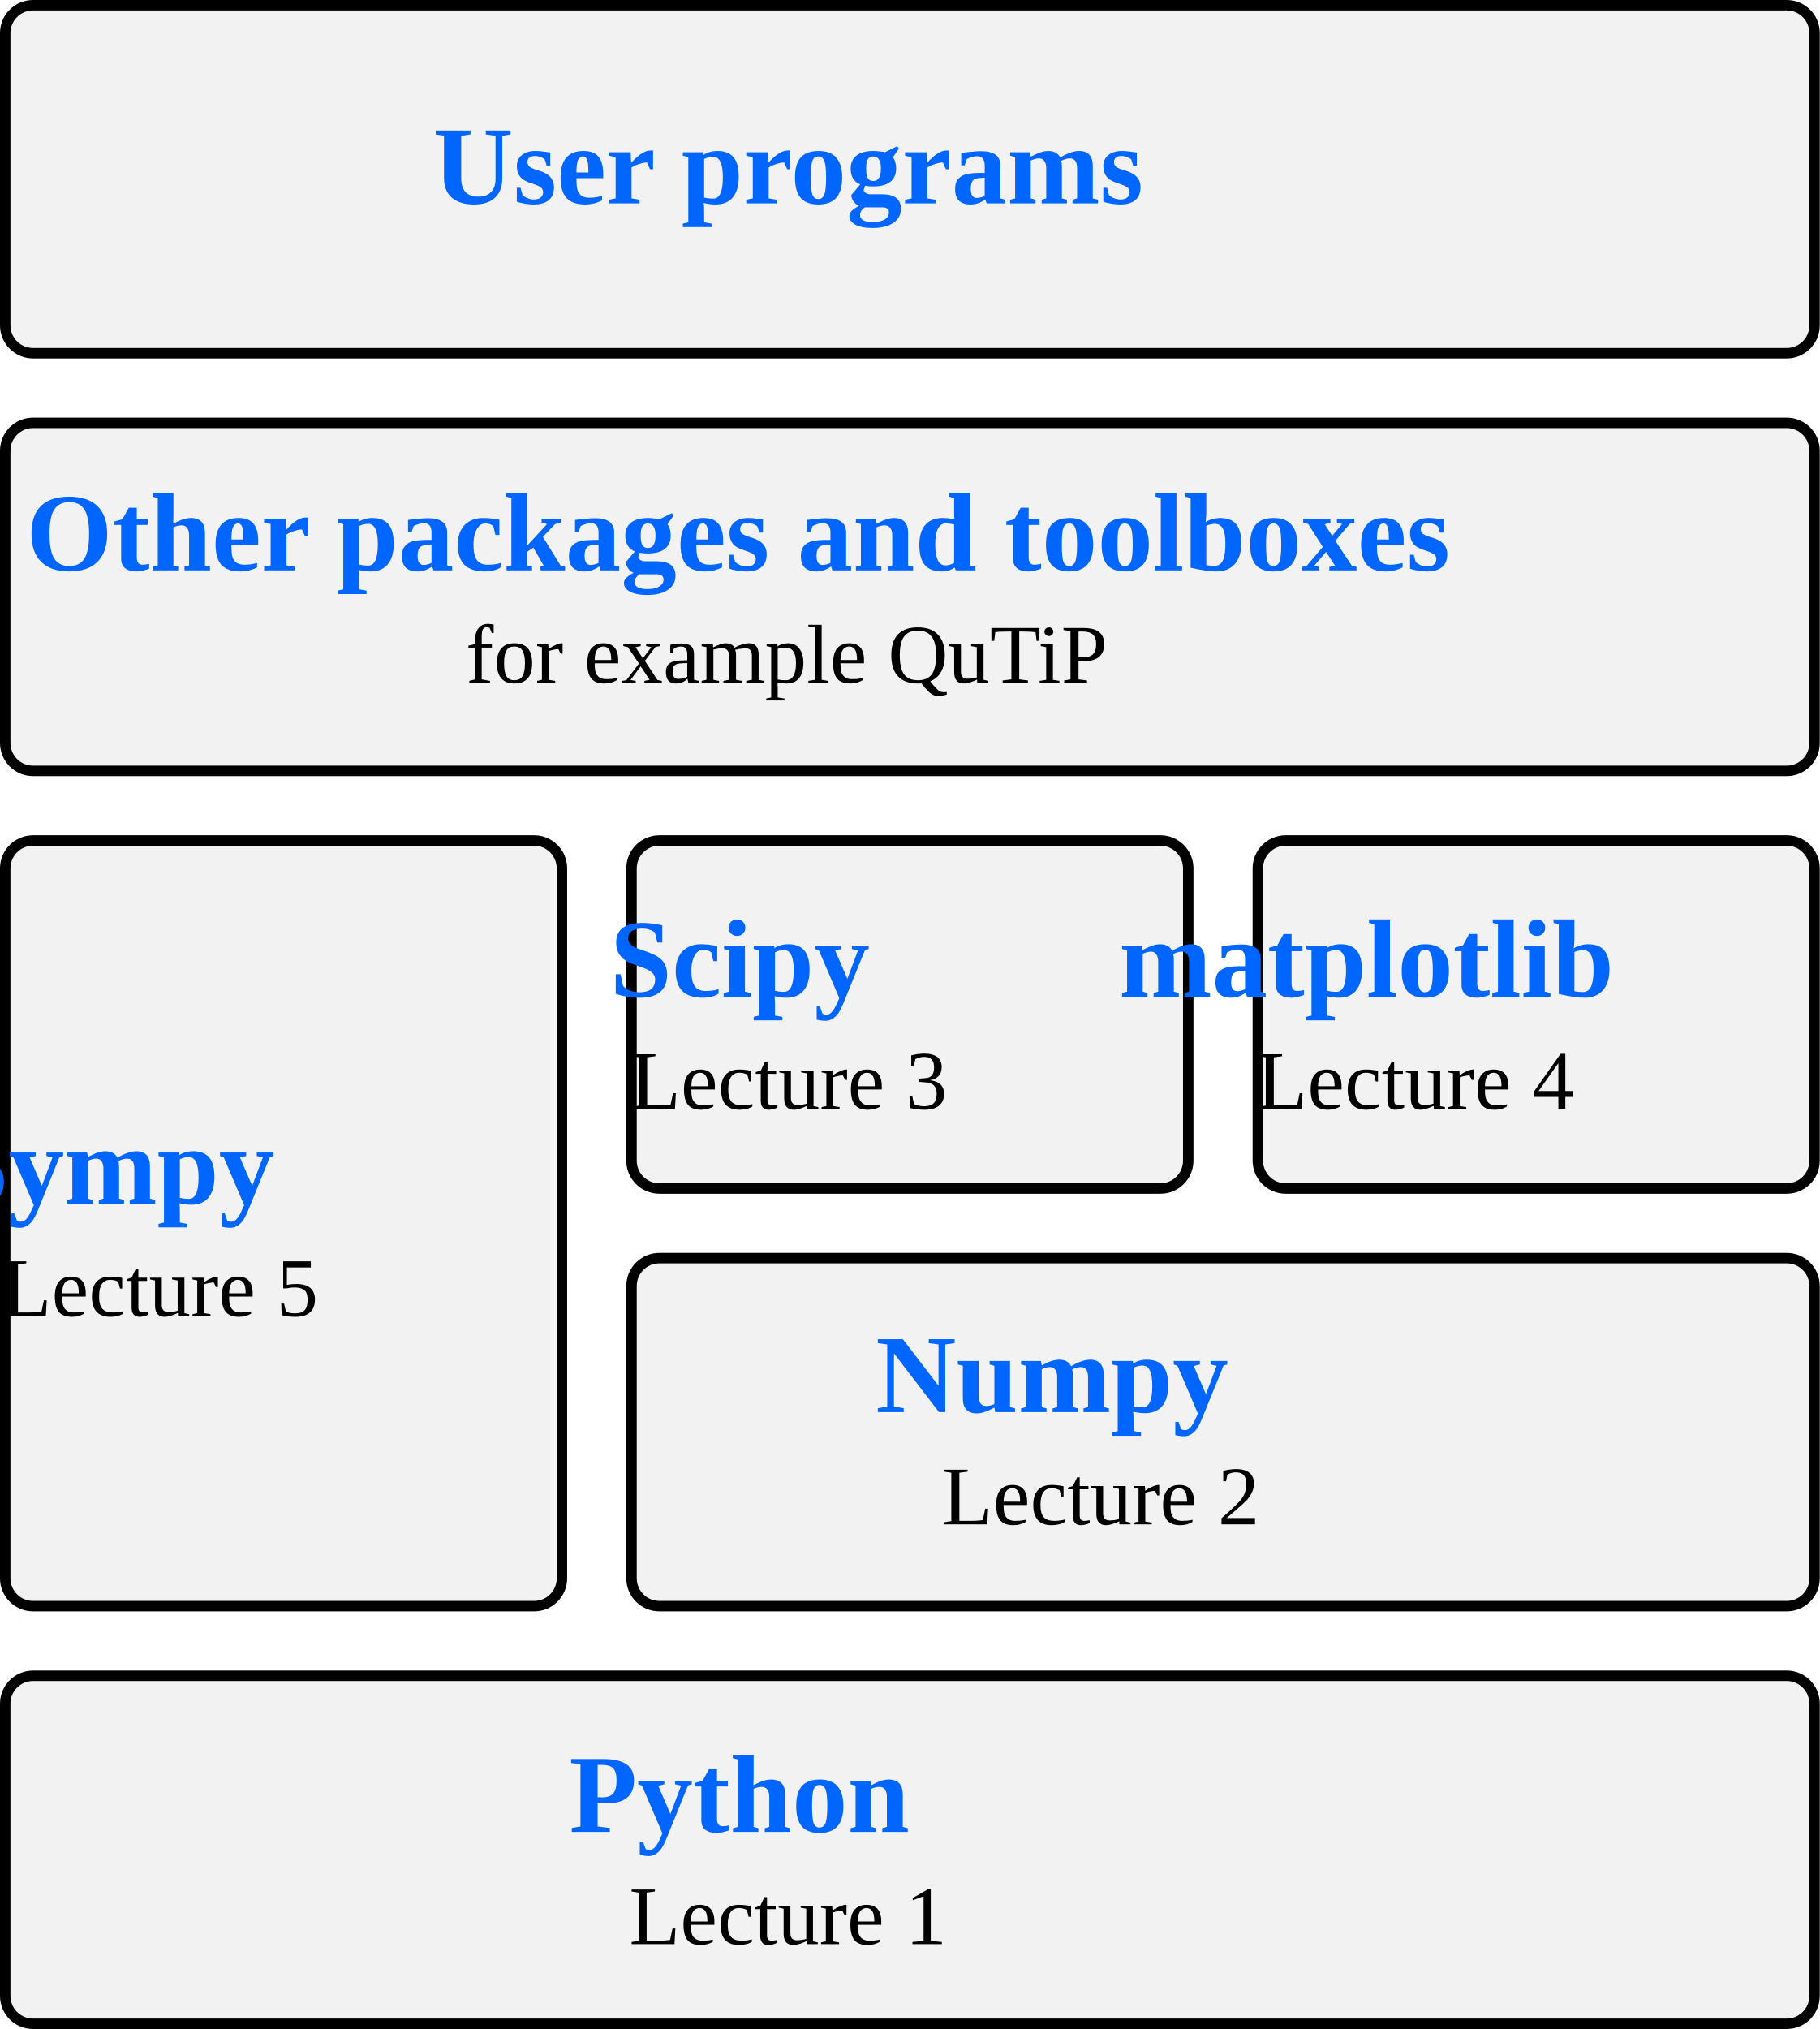
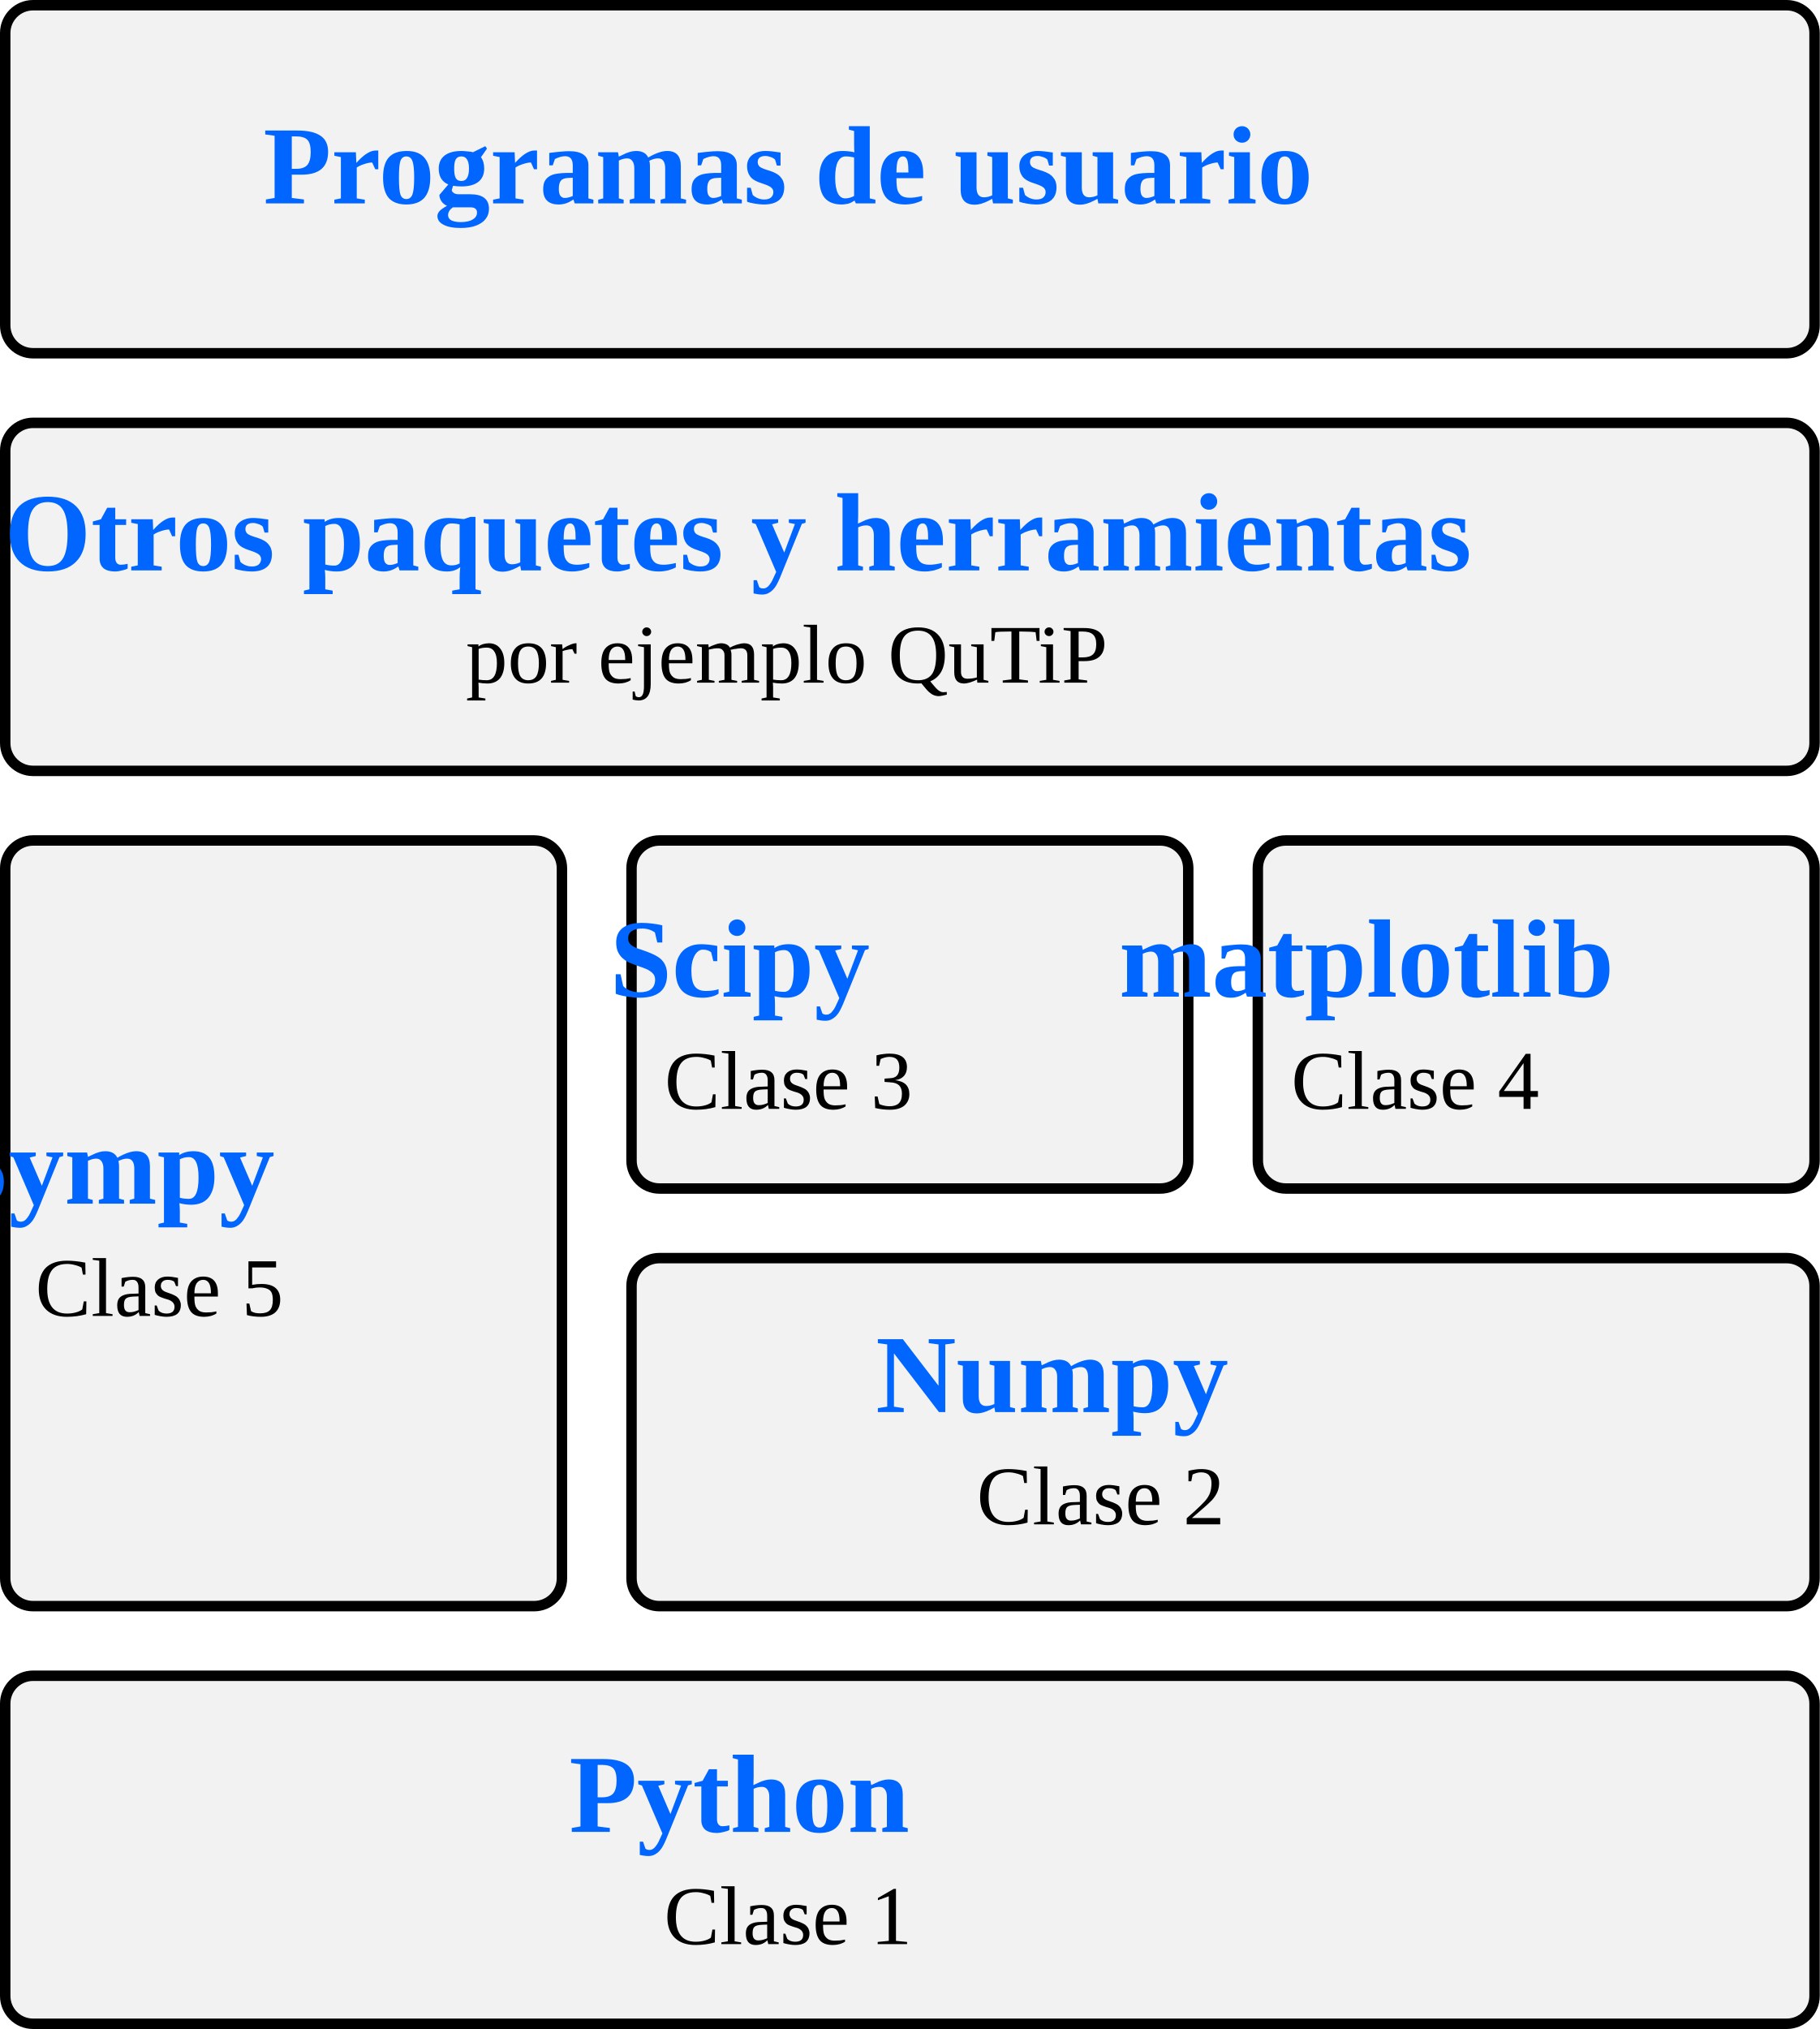
<svg xmlns="http://www.w3.org/2000/svg" width="130.75" height="145.75" id="svg2" version="1.1">
  <defs id="defs4">
    <path d="m 317.898,194.209 a 79.643,79.643 0 0 1 -136.514,-2.383 l 68.973,-39.821 z" id="path3779-9-1-34-2" style="fill:#e6e6e6;fill-opacity:1;stroke:#666666;stroke-width:2;stroke-linecap:round;stroke-miterlimit:4;stroke-dasharray:none;stroke-dashoffset:0" transform="matrix(-1,0,0,1,423.6607,164.1071)" />
    <path style="fill:none;stroke:none" d="m 121.786,347.719 c 27.478,37.923 73.841,35.529 108.214,3.214" id="path4417-4" />
    <path style="fill:none;stroke:none" d="m 175.714,252.362 c 45.18,12.196 56.69,45.759 52.5,89.286" id="path4415-2" />
    <path style="fill:none;stroke:none" d="m 123.214,340.219 c -9.441,-51.787 13.513,-77.596 47.143,-88.214" id="path4375-0" />
  </defs>
  <g id="layer1" transform="translate(-299.625,-111.9872)">
    <flowRoot xml:space="preserve" id="flowRoot4680" style="font-size:14px;font-style:normal;font-variant:normal;font-weight:normal;font-stretch:normal;line-height:125%;letter-spacing:0px;word-spacing:0px;fill:#000000;fill-opacity:1;stroke:none;font-family:Liberation Serif;-inkscape-font-specification:Liberation Serif">
      <flowRegion id="flowRegion4682">
        <rect id="rect4684" width="296.429" height="350" x="-3.571" y="125.219" />
      </flowRegion>
      <flowPara id="flowPara4686" />
    </flowRoot>
    <flowRoot xml:space="preserve" id="flowRoot4688" style="font-size:14px;font-style:normal;font-variant:normal;font-weight:normal;font-stretch:normal;line-height:125%;letter-spacing:0px;word-spacing:0px;fill:#000000;fill-opacity:1;stroke:none;font-family:Liberation Serif;-inkscape-font-specification:Liberation Serif">
      <flowRegion id="flowRegion4690">
        <rect id="rect4692" width="271.429" height="291.429" x="60.714" y="168.076" />
      </flowRegion>
      <flowPara id="flowPara4694" />
    </flowRoot>
    <rect style="fill:#f2f2f2;fill-opacity:1;stroke:#000000;stroke-width:0.75;stroke-linecap:round;stroke-miterlimit:4;stroke-dasharray:none;stroke-dashoffset:0" id="rect3210" width="40" height="25" x="345" y="172.362" rx="2" />
    <rect style="fill:#f2f2f2;fill-opacity:1;stroke:#000000;stroke-width:0.75;stroke-linecap:round;stroke-miterlimit:4;stroke-dasharray:none;stroke-dashoffset:0" id="rect3210-4" width="40" height="25" x="390" y="172.362" rx="2" />
    <rect style="fill:#f2f2f2;fill-opacity:1;stroke:#000000;stroke-width:0.75;stroke-linecap:round;stroke-miterlimit:4;stroke-dasharray:none;stroke-dashoffset:0" id="rect3210-4-8" width="85" height="25" x="345" y="202.362" rx="2" />
    <rect style="fill:#f2f2f2;fill-opacity:1;stroke:#000000;stroke-width:0.75;stroke-linecap:round;stroke-miterlimit:4;stroke-dasharray:none;stroke-dashoffset:0" id="rect3210-3" width="40" height="55" x="300" y="172.362" rx="2" />
    <rect style="fill:#f2f2f2;fill-opacity:1;stroke:#000000;stroke-width:0.75;stroke-linecap:round;stroke-miterlimit:4;stroke-dasharray:none;stroke-dashoffset:0" id="rect3210-4-8-7" width="130" height="25" x="300" y="232.362" rx="2" />
    <rect style="fill:#f2f2f2;fill-opacity:1;stroke:#000000;stroke-width:0.75;stroke-linecap:round;stroke-miterlimit:4;stroke-dasharray:none;stroke-dashoffset:0" id="rect3210-4-8-7-7" width="130" height="25" x="300" y="142.362" rx="2" />
    <rect style="fill:#f2f2f2;fill-opacity:1;stroke:#000000;stroke-width:0.75;stroke-linecap:round;stroke-miterlimit:4;stroke-dasharray:none;stroke-dashoffset:0" id="rect3210-4-8-7-7-3" width="130" height="25" x="300" y="112.362" rx="2" />
    <text xml:space="preserve" style="font-size:14px;font-style:normal;font-variant:normal;font-weight:normal;font-stretch:normal;text-align:start;line-height:125%;letter-spacing:0px;word-spacing:0px;text-anchor:start;fill:#000000;fill-opacity:1;stroke:none;font-family:Liberation Serif;-inkscape-font-specification:Liberation Serif" x="364.994" y="243.577" id="text4544-9-8">
      <tspan id="tspan4546-5-8" x="364.994" y="243.577" style="font-size:8px;font-weight:bold;text-align:center;text-anchor:middle;fill:#0066ff;-inkscape-font-specification:Liberation Serif Bold">Python</tspan>
-       <tspan x="364.994" y="251.64" id="tspan4552-8-0" style="font-size:6px;text-align:center;text-anchor:middle">Lecture 1</tspan>
+       <tspan x="364.994" y="251.64" id="tspan4552-8-0" style="font-size:6px;text-align:center;text-anchor:middle">Clase 1</tspan>
    </text>
    <text xml:space="preserve" style="font-size:14px;font-style:normal;font-variant:normal;font-weight:normal;font-stretch:normal;text-align:start;line-height:125%;letter-spacing:0px;word-spacing:0px;text-anchor:start;fill:#000000;fill-opacity:1;stroke:none;font-family:Liberation Serif;-inkscape-font-specification:Liberation Serif" x="387.463" y="213.421" id="text4544-9-8-5">
      <tspan id="tspan4546-5-8-9" x="387.463" y="213.421" style="font-size:8px;font-weight:bold;text-align:center;text-anchor:middle;fill:#0066ff;-inkscape-font-specification:Liberation Serif Bold">Numpy</tspan>
-       <tspan x="387.463" y="221.483" id="tspan4552-8-0-5" style="font-size:6px;text-align:center;text-anchor:middle">Lecture 2</tspan>
+       <tspan x="387.463" y="221.483" id="tspan4552-8-0-5" style="font-size:6px;text-align:center;text-anchor:middle">Clase 2</tspan>
    </text>
    <text xml:space="preserve" style="font-size:14px;font-style:normal;font-variant:normal;font-weight:normal;font-stretch:normal;text-align:start;line-height:125%;letter-spacing:0px;word-spacing:0px;text-anchor:start;fill:#000000;fill-opacity:1;stroke:none;font-family:Liberation Serif;-inkscape-font-specification:Liberation Serif" x="365.031" y="183.577" id="text4544-9-8-5-0-9">
      <tspan id="tspan4546-5-8-9-7-5" x="365.031" y="183.577" style="font-size:8px;font-weight:bold;text-align:center;text-anchor:middle;fill:#0066ff;-inkscape-font-specification:Liberation Serif Bold">Scipy</tspan>
-       <tspan x="365.031" y="191.64" id="tspan4552-8-0-5-6-1" style="font-size:6px;text-align:center;text-anchor:middle">Lecture 3</tspan>
+       <tspan x="365.031" y="191.64" id="tspan4552-8-0-5-6-1" style="font-size:6px;text-align:center;text-anchor:middle">Clase 3</tspan>
    </text>
    <text xml:space="preserve" style="font-size:14px;font-style:normal;font-variant:normal;font-weight:normal;font-stretch:normal;text-align:start;line-height:125%;letter-spacing:0px;word-spacing:0px;text-anchor:start;fill:#000000;fill-opacity:1;stroke:none;font-family:Liberation Serif;-inkscape-font-specification:Liberation Serif" x="410.057" y="183.577" id="text4544-9-8-5-0">
      <tspan id="tspan4546-5-8-9-7" x="410.057" y="183.577" style="font-size:8px;font-weight:bold;text-align:center;text-anchor:middle;fill:#0066ff;-inkscape-font-specification:Liberation Serif Bold">matplotlib</tspan>
-       <tspan x="410.057" y="191.64" id="tspan4552-8-0-5-6" style="font-size:6px;text-align:center;text-anchor:middle">Lecture 4</tspan>
+       <tspan x="410.057" y="191.64" id="tspan4552-8-0-5-6" style="font-size:6px;text-align:center;text-anchor:middle">Clase 4</tspan>
    </text>
    <text xml:space="preserve" style="font-size:14px;font-style:normal;font-variant:normal;font-weight:normal;font-stretch:normal;text-align:start;line-height:125%;letter-spacing:0px;word-spacing:0px;text-anchor:start;fill:#000000;fill-opacity:1;stroke:none;font-family:Liberation Serif;-inkscape-font-specification:Liberation Serif" x="319.826" y="198.45" id="text4544-9-8-5-0-9-7">
      <tspan id="tspan4546-5-8-9-7-5-9" x="319.826" y="198.45" style="font-size:8px;font-weight:bold;text-align:center;text-anchor:middle;fill:#0066ff;-inkscape-font-specification:Liberation Serif Bold">Sympy</tspan>
-       <tspan x="319.826" y="206.513" id="tspan4552-8-0-5-6-1-6" style="font-size:6px;text-align:center;text-anchor:middle">Lecture 5</tspan>
+       <tspan x="319.826" y="206.513" id="tspan4552-8-0-5-6-1-6" style="font-size:6px;text-align:center;text-anchor:middle">Clase 5</tspan>
    </text>
    <text xml:space="preserve" style="font-size:14px;font-style:normal;font-variant:normal;font-weight:normal;font-stretch:normal;text-align:start;line-height:125%;letter-spacing:0px;word-spacing:0px;text-anchor:start;fill:#000000;fill-opacity:1;stroke:none;font-family:Liberation Serif;-inkscape-font-specification:Liberation Serif" x="364.9" y="152.959" id="text4544-9-8-9">
-       <tspan id="tspan4546-5-8-91" x="364.9" y="152.959" style="font-size:8px;font-weight:bold;text-align:center;text-anchor:middle;fill:#0066ff;-inkscape-font-specification:Liberation Serif Bold">Other packages and toolboxes</tspan>
-       <tspan x="364.9" y="161.021" id="tspan4552-8-0-2" style="font-size:6px;text-align:center;text-anchor:middle">for example QuTiP</tspan>
+       <tspan id="tspan4546-5-8-91" x="364.9" y="152.959" style="font-size:8px;font-weight:bold;text-align:center;text-anchor:middle;fill:#0066ff;-inkscape-font-specification:Liberation Serif Bold">Otros paquetes y herramientas</tspan>
+       <tspan x="364.9" y="161.021" id="tspan4552-8-0-2" style="font-size:6px;text-align:center;text-anchor:middle">por ejemplo QuTiP</tspan>
    </text>
    <text xml:space="preserve" style="font-size:14px;font-style:normal;font-variant:normal;font-weight:normal;font-stretch:normal;text-align:start;line-height:125%;letter-spacing:0px;word-spacing:0px;text-anchor:start;fill:#000000;fill-opacity:1;stroke:none;font-family:Liberation Serif;-inkscape-font-specification:Liberation Serif" x="364.996" y="126.599" id="text4544-9-8-9-0">
-       <tspan x="364.996" y="126.599" id="tspan4552-8-0-2-0" style="font-size:8px;font-weight:bold;text-align:center;text-anchor:middle;fill:#0066ff;-inkscape-font-specification:Liberation Serif Bold">User programs</tspan>
+       <tspan x="364.996" y="126.599" id="tspan4552-8-0-2-0" style="font-size:8px;font-weight:bold;text-align:center;text-anchor:middle;fill:#0066ff;-inkscape-font-specification:Liberation Serif Bold">Programas de usuario</tspan>
    </text>
    <flowRoot xml:space="preserve" id="flowRoot3370" style="font-size:40px;font-style:normal;font-weight:normal;line-height:125%;letter-spacing:0px;word-spacing:0px;fill:#000000;fill-opacity:1;stroke:none;font-family:Sans" transform="translate(447.5291,234.6247)">
      <flowRegion id="flowRegion3372">
        <rect id="rect3374" width="277.792" height="474.772" x="-11.112" y="-223.852" />
      </flowRegion>
      <flowPara id="flowPara3376" />
    </flowRoot>
  </g>
</svg>
